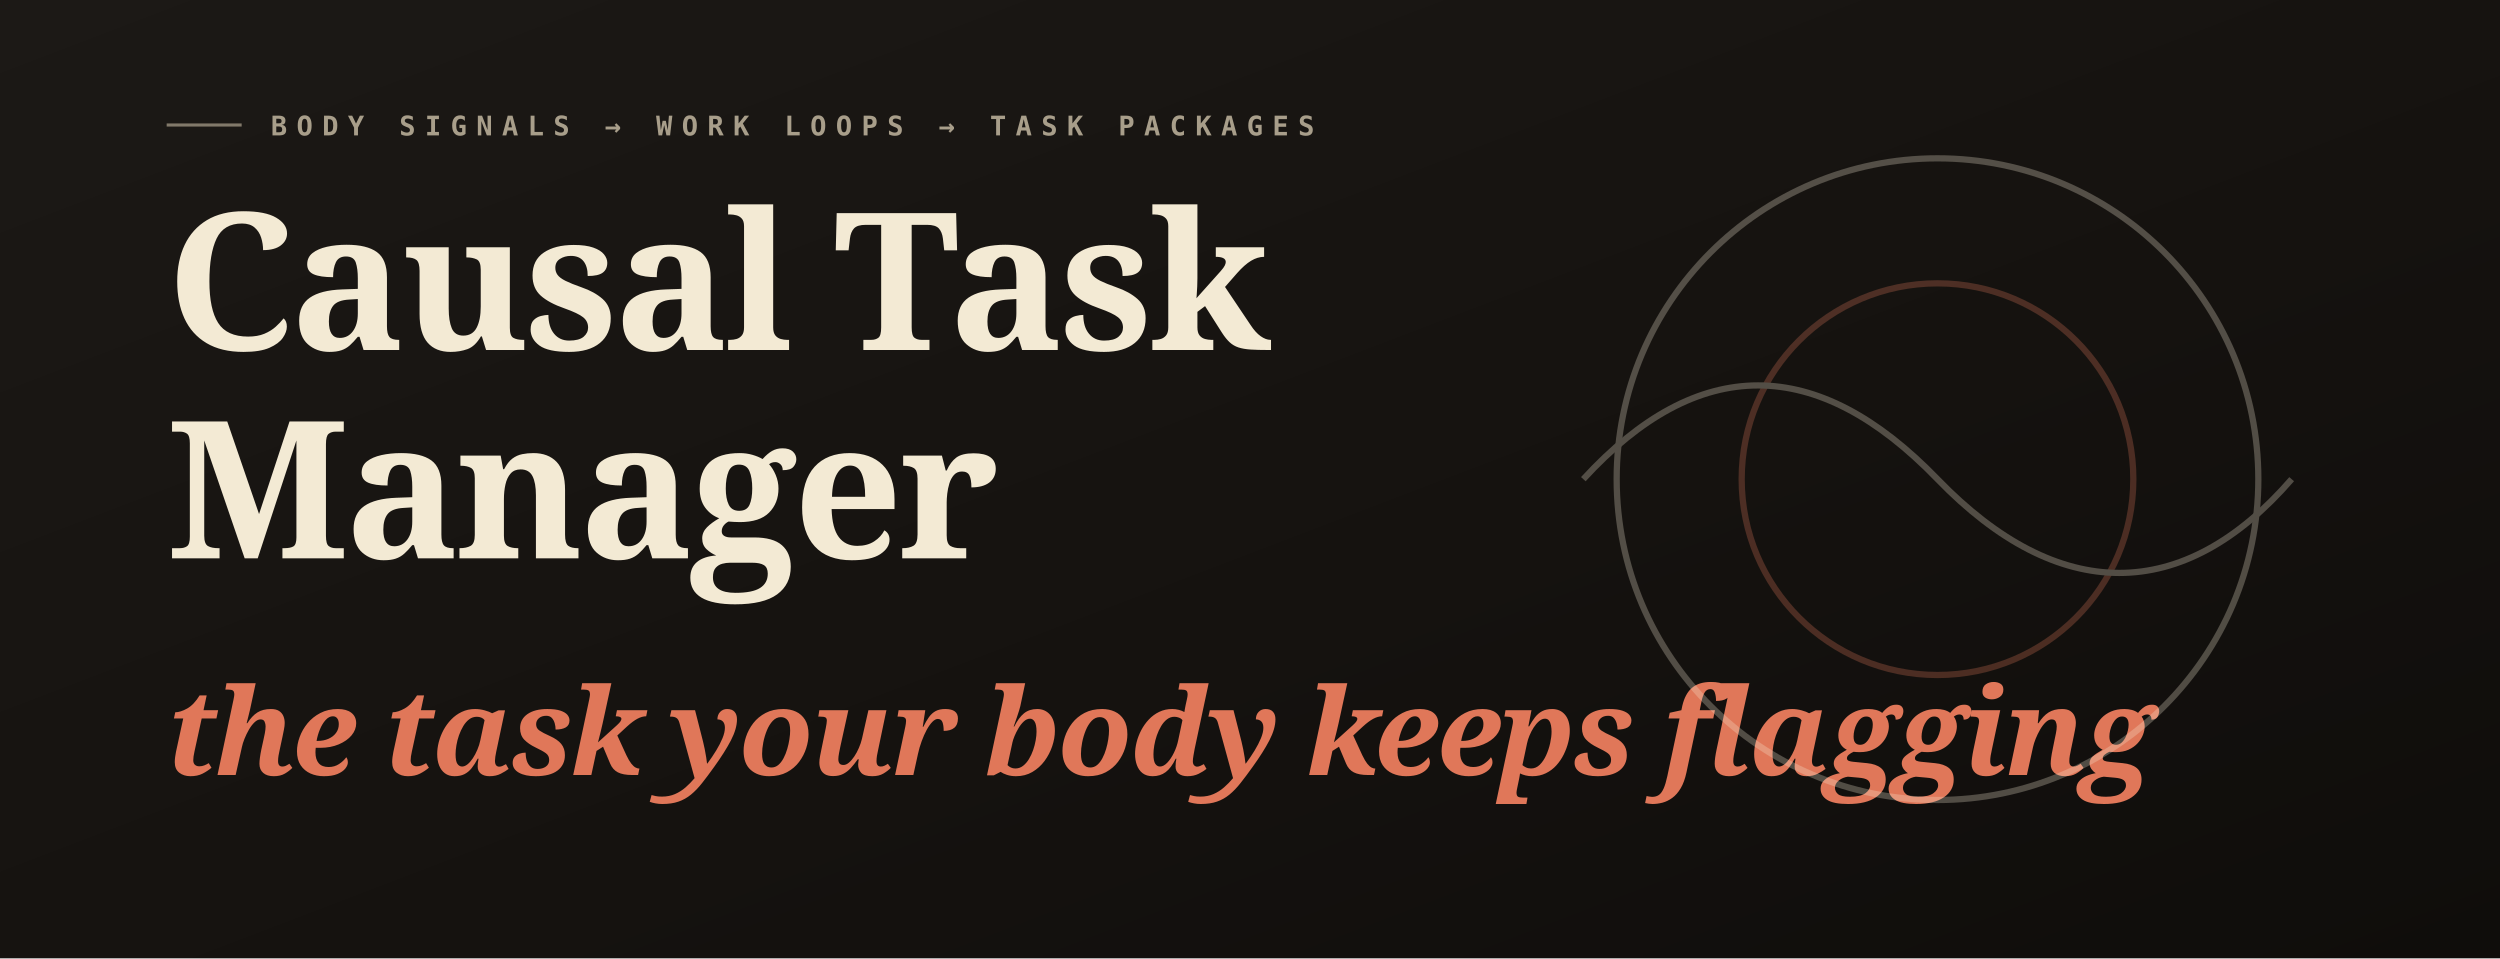
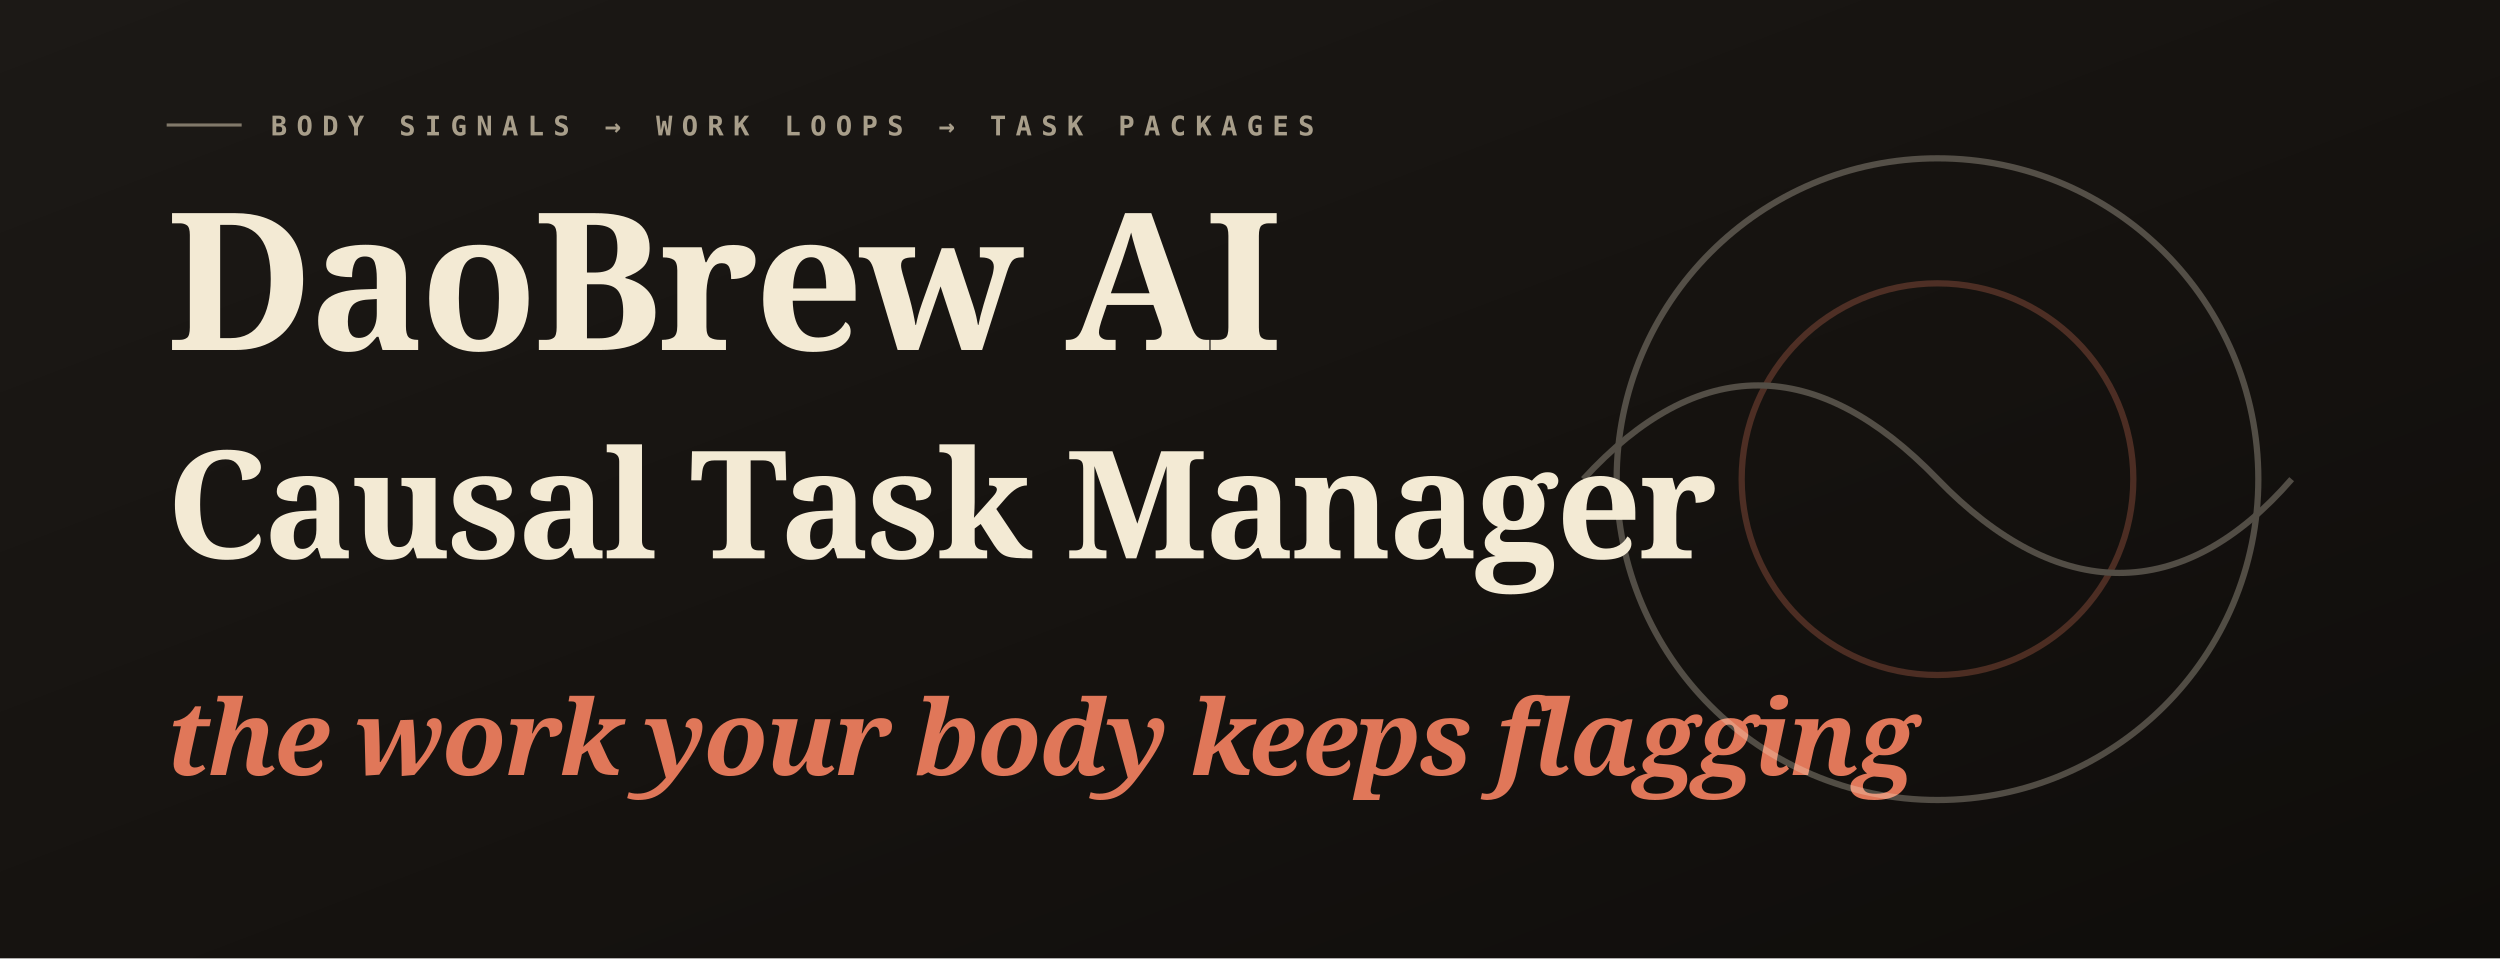
<svg xmlns="http://www.w3.org/2000/svg" viewBox="0 0 1200 460" width="1200" height="460" preserveAspectRatio="xMidYMid meet" role="img" aria-labelledby="title">
  <defs>
    <linearGradient id="bg" x1="0%" y1="0%" x2="100%" y2="100%">
      <stop offset="0%" stop-color="#1c1916" />
      <stop offset="58%" stop-color="#15120f" />
      <stop offset="100%" stop-color="#0f0d0b" />
    </linearGradient>
  </defs>
  <rect width="1200" height="460" fill="url(#bg)" />
  <line x1="80" y1="60" x2="116" y2="60" stroke="#a89e8a" stroke-width="1.5" opacity="0.72" />
  <text x="130" y="65" font-family="'JetBrains Mono', 'IBM Plex Mono', 'SF Mono', ui-monospace, monospace" font-size="13" fill="#a89e8a" letter-spacing="4.5" font-weight="600">BODY SIGNALS → WORK LOOPS → TASK PACKAGES</text>
-   <text x="80" y="168" font-family="'Tiempos Headline', 'Recoleta', 'Source Serif Pro', 'Playfair Display', Georgia, serif" font-size="92" fill="#f3ead4" font-weight="700" letter-spacing="-2">Causal Task</text>
-   <text x="80" y="268" font-family="'Tiempos Headline', 'Recoleta', 'Source Serif Pro', 'Playfair Display', Georgia, serif" font-size="92" fill="#f3ead4" font-weight="700" letter-spacing="-2">Manager</text>
-   <text x="80" y="372" font-family="'Tiempos Headline', 'Recoleta', 'Source Serif Pro', 'Playfair Display', Georgia, serif" font-size="58" fill="#e07759" font-weight="700" font-style="italic" letter-spacing="-1">the task your body keeps flagging</text>
+   <text x="80" y="168" font-family="'Tiempos Headline', 'Recoleta', 'Source Serif Pro', 'Playfair Display', Georgia, serif" font-size="92" fill="#f3ead4" font-weight="700" letter-spacing="-2">DaoBrew AI</text>
+   <text x="80" y="268" font-family="'Tiempos Headline', 'Recoleta', 'Source Serif Pro', 'Playfair Display', Georgia, serif" font-size="72" fill="#f3ead4" font-weight="700" letter-spacing="-1.5">Causal Task Manager</text>
+   <text x="80" y="372" font-family="'Tiempos Headline', 'Recoleta', 'Source Serif Pro', 'Playfair Display', Georgia, serif" font-size="50" fill="#e07759" font-weight="700" font-style="italic" letter-spacing="-1">the work your body keeps flagging</text>
  <g opacity="0.28">
    <circle cx="930" cy="230" r="154" fill="none" stroke="#f3ead4" stroke-width="3" />
    <circle cx="930" cy="230" r="94" fill="none" stroke="#e07759" stroke-width="3" />
    <path d="M760 230 C815 170, 872 170, 930 230 S1048 290, 1100 230" fill="none" stroke="#f3ead4" stroke-width="3" />
  </g>
</svg>
